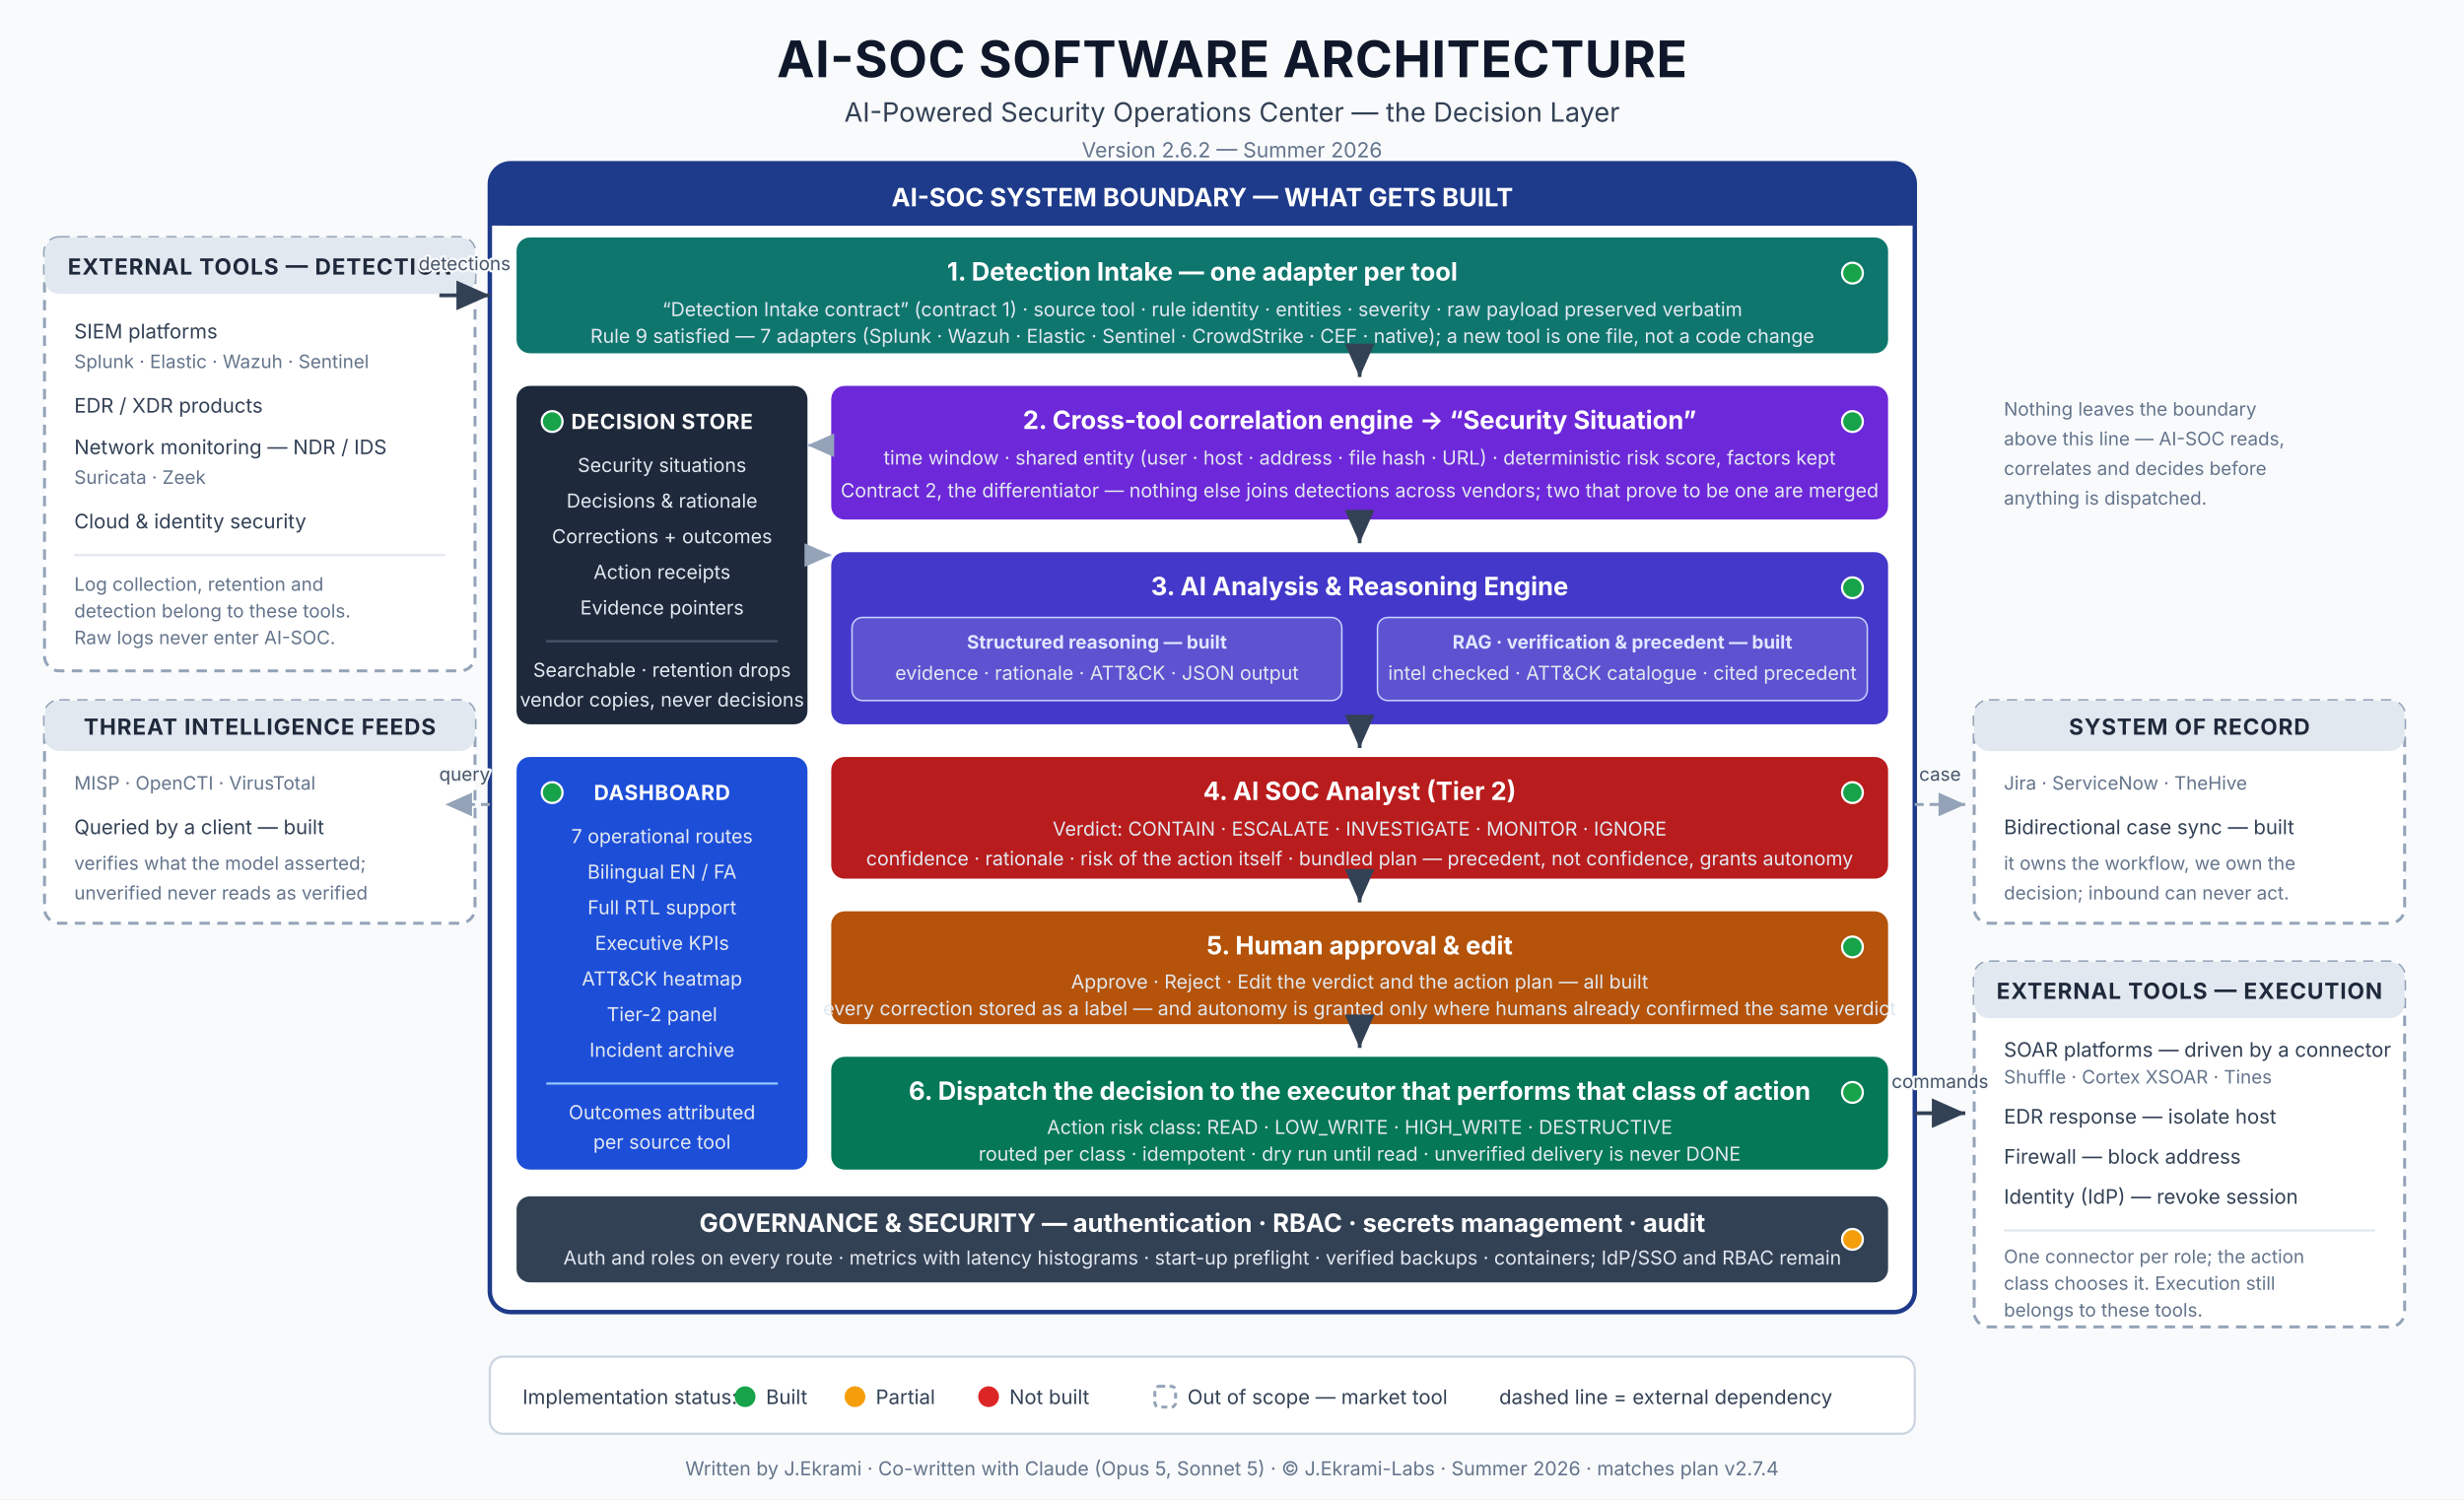
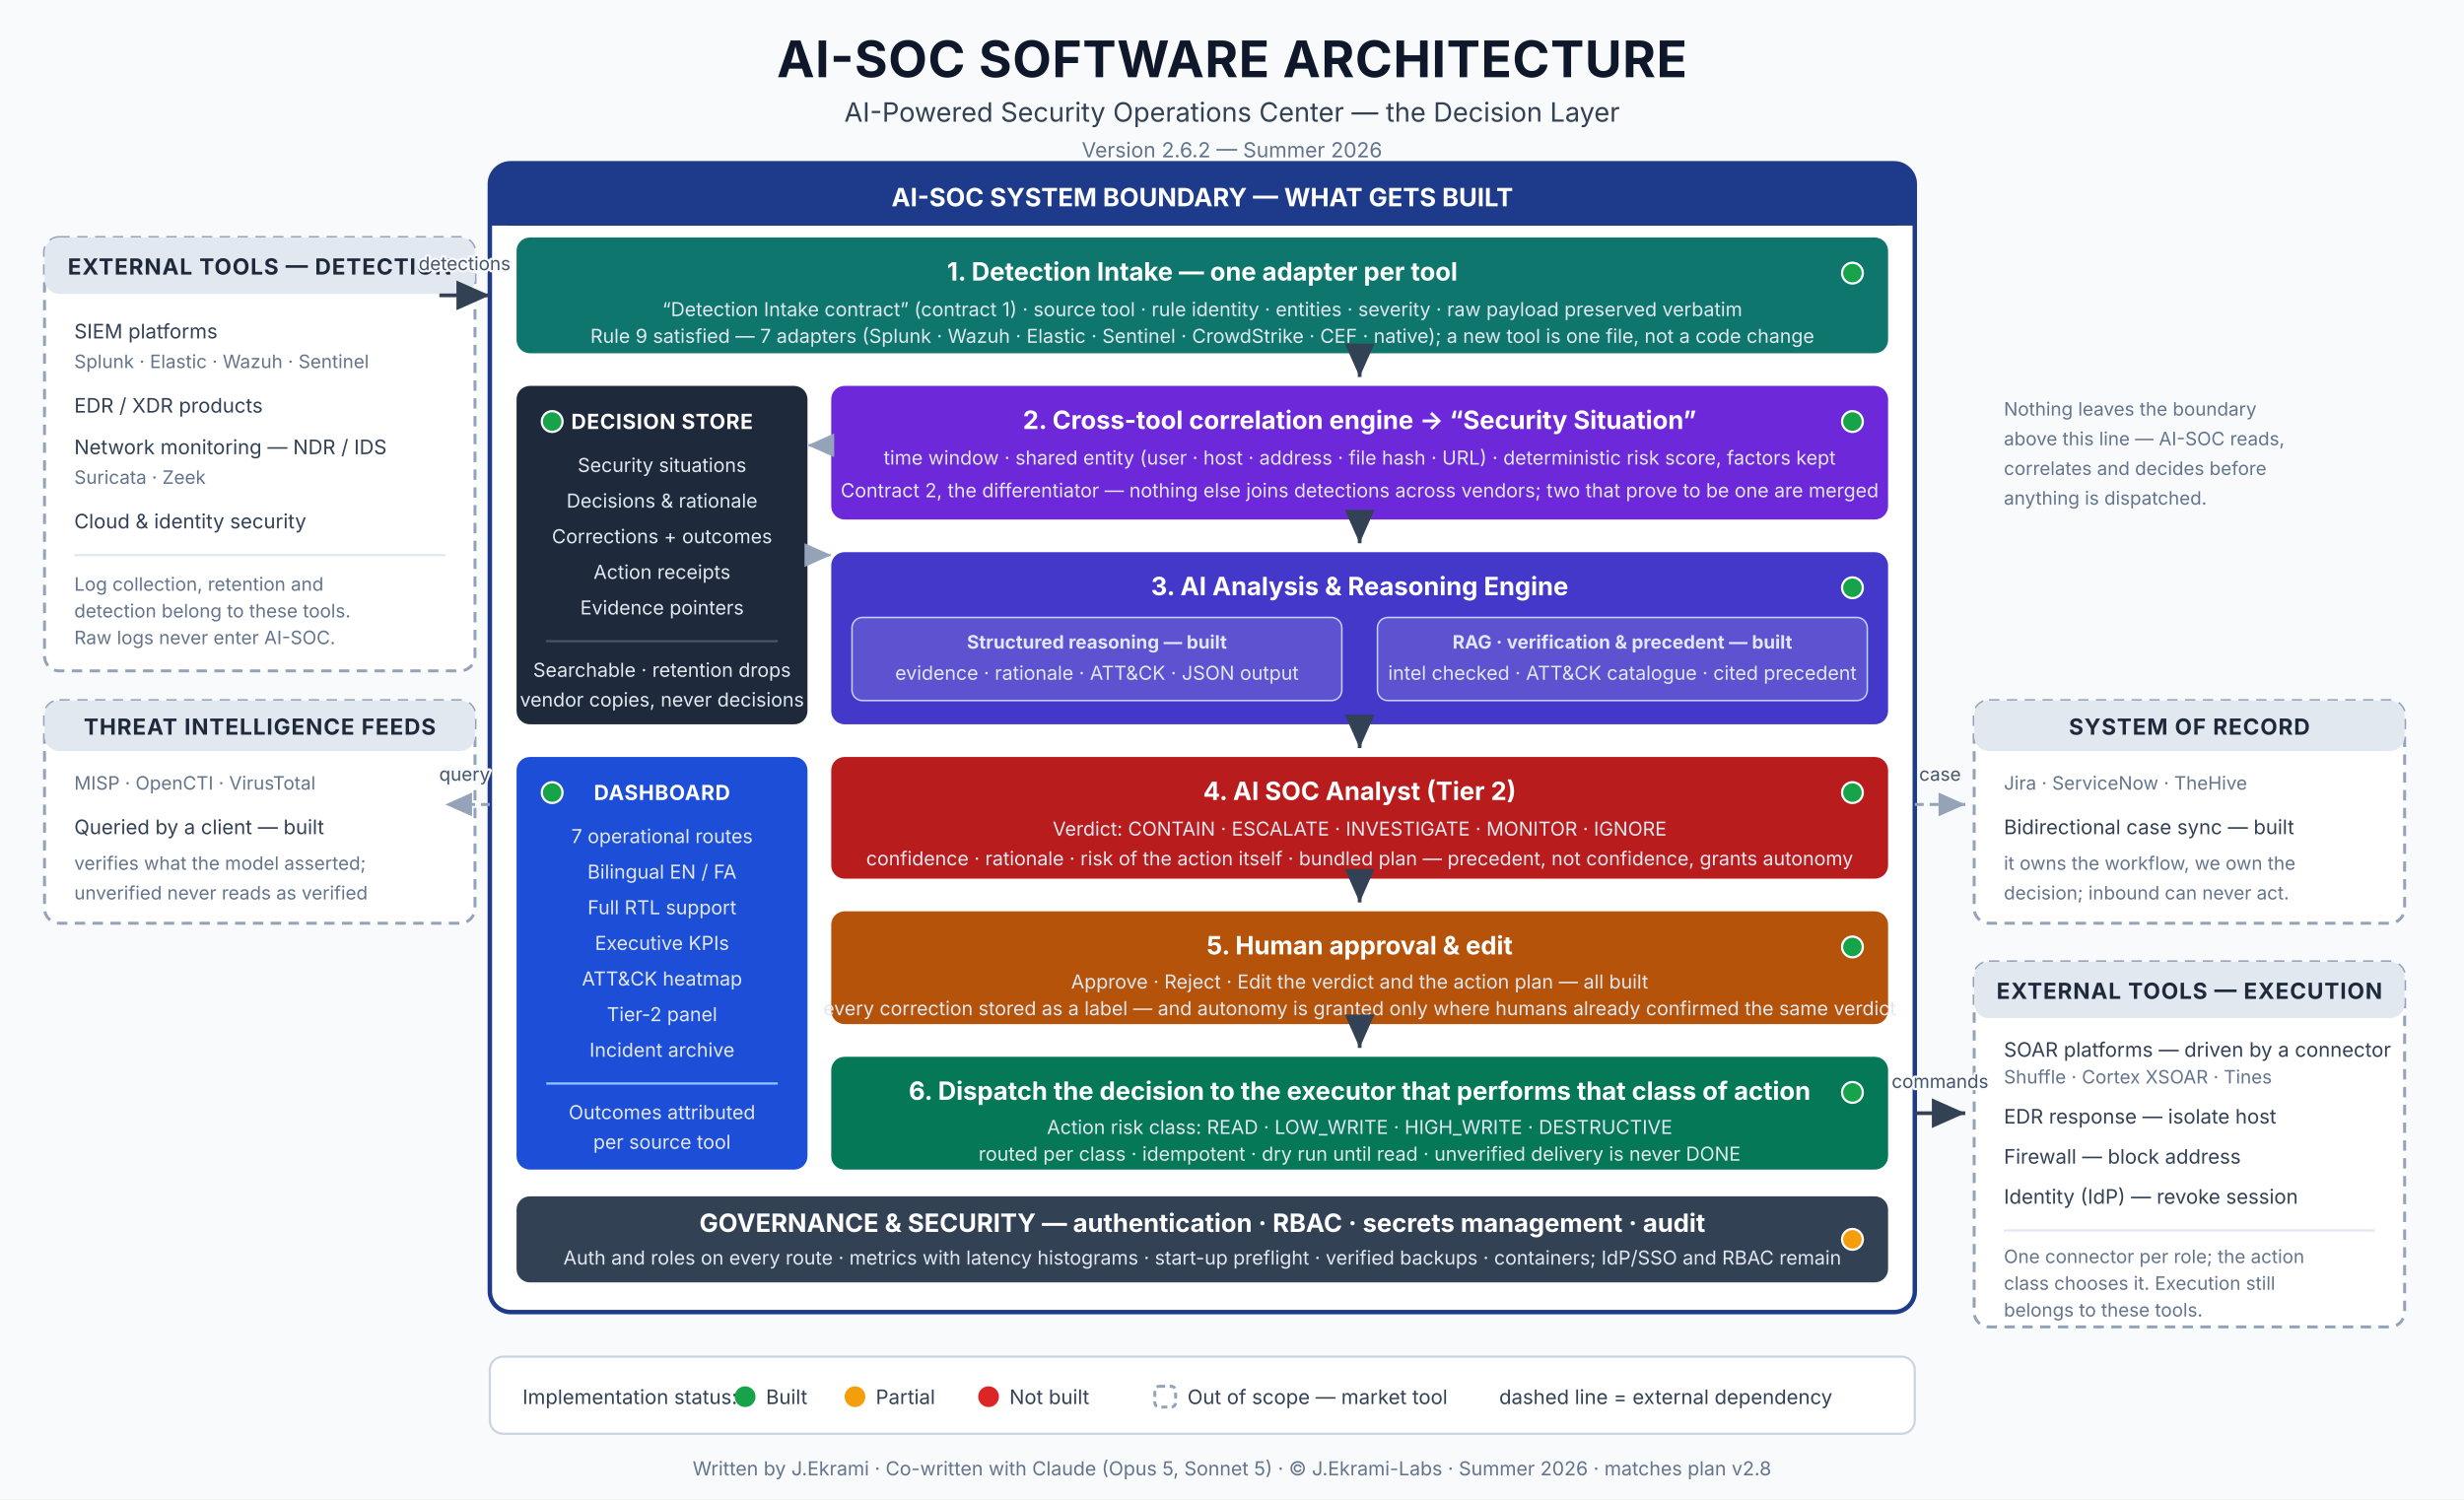
<svg xmlns="http://www.w3.org/2000/svg" viewBox="0 0 1660 1010" width="1660" height="1010" font-family="Inter, 'Segoe UI', Helvetica, Arial, sans-serif">
  <style>
    .t1 { font-size: 34px; font-weight: 700; fill: #0f172a; letter-spacing: 0.5px; }
    .t2 { font-size: 18px; fill: #334155; }
    .t3 { font-size: 14px; fill: #64748b; }
    .box-title { font-size: 17px; font-weight: 700; fill: #ffffff; }
    .side-title { font-size: 14px; font-weight: 700; fill: #ffffff; letter-spacing: 0.4px; }
    .box-sub { font-size: 13px; fill: #e2e8f0; }
    .ext-title { font-size: 15px; font-weight: 700; fill: #1e293b; letter-spacing: 0.6px; }
    .ext-item { font-size: 13.5px; fill: #334155; }
    .ext-note { font-size: 12.5px; fill: #64748b; }
    .chip { font-size: 12.5px; font-weight: 700; }
    .lbl { font-size: 12.5px; fill: #475569; paint-order: stroke; stroke: #f8fafc; stroke-width: 3px; stroke-linejoin: round; }
    .legend { font-size: 13.5px; fill: #334155; }
    .foot { font-size: 13px; fill: #64748b; }
  </style>
  <defs>
    <marker id="arw" markerWidth="10" markerHeight="10" refX="9" refY="4" orient="auto">
      <path d="M0,0 L9,4 L0,8 z" fill="#334155" />
    </marker>
    <marker id="arwd" markerWidth="10" markerHeight="10" refX="9" refY="4" orient="auto">
      <path d="M0,0 L9,4 L0,8 z" fill="#94a3b8" />
    </marker>
  </defs>
  <rect x="0" y="0" width="1660" height="1010" fill="#f8fafc" />
  <text class="t1" x="830" y="52" text-anchor="middle">AI-SOC SOFTWARE ARCHITECTURE</text>
  <text class="t2" x="830" y="82" text-anchor="middle">AI-Powered Security Operations Center — the Decision Layer</text>
  <text class="t3" x="830" y="106" text-anchor="middle">Version 2.6.2 — Summer 2026</text>
  <rect x="30" y="160" width="290" height="292" rx="10" fill="#ffffff" stroke="#94a3b8" stroke-width="2" stroke-dasharray="7 5" />
  <rect x="30" y="160" width="290" height="38" rx="10" fill="#e2e8f0" />
  <text class="ext-title" x="175" y="185" text-anchor="middle">EXTERNAL TOOLS — DETECTION</text>
  <text class="ext-item" x="50" y="228">SIEM platforms</text>
  <text class="ext-note" x="50" y="248">Splunk · Elastic · Wazuh · Sentinel</text>
  <text class="ext-item" x="50" y="278">EDR / XDR products</text>
  <text class="ext-item" x="50" y="306">Network monitoring — NDR / IDS</text>
  <text class="ext-note" x="50" y="326">Suricata · Zeek</text>
  <text class="ext-item" x="50" y="356">Cloud &amp; identity security</text>
  <line x1="50" y1="374" x2="300" y2="374" stroke="#e2e8f0" stroke-width="1.5" />
  <text class="ext-note" x="50" y="398">Log collection, retention and</text>
  <text class="ext-note" x="50" y="416">detection belong to these tools.</text>
  <text class="ext-note" x="50" y="434">Raw logs never enter AI-SOC.</text>
  <rect x="30" y="472" width="290" height="150" rx="10" fill="#ffffff" stroke="#94a3b8" stroke-width="2" stroke-dasharray="7 5" />
  <rect x="30" y="472" width="290" height="34" rx="10" fill="#e2e8f0" />
  <text class="ext-title" x="175" y="495" text-anchor="middle">THREAT INTELLIGENCE FEEDS</text>
  <text class="ext-note" x="50" y="532">MISP · OpenCTI · VirusTotal</text>
  <text class="ext-item" x="50" y="562">Queried by a client — built</text>
  <text class="ext-note" x="50" y="586">verifies what the model asserted;</text>
  <text class="ext-note" x="50" y="606">unverified never reads as verified</text>
  <text class="ext-note" x="1350" y="280">Nothing leaves the boundary</text>
  <text class="ext-note" x="1350" y="300">above this line — AI-SOC reads,</text>
  <text class="ext-note" x="1350" y="320">correlates and decides before</text>
  <text class="ext-note" x="1350" y="340">anything is dispatched.</text>
  <rect x="1330" y="648" width="290" height="246" rx="10" fill="#ffffff" stroke="#94a3b8" stroke-width="2" stroke-dasharray="7 5" />
  <rect x="1330" y="648" width="290" height="38" rx="10" fill="#e2e8f0" />
  <text class="ext-title" x="1475" y="673" text-anchor="middle">EXTERNAL TOOLS — EXECUTION</text>
  <text class="ext-item" x="1350" y="712">SOAR platforms — driven by a connector</text>
  <text class="ext-note" x="1350" y="730">Shuffle · Cortex XSOAR · Tines</text>
  <text class="ext-item" x="1350" y="757">EDR response — isolate host</text>
  <text class="ext-item" x="1350" y="784">Firewall — block address</text>
  <text class="ext-item" x="1350" y="811">Identity (IdP) — revoke session</text>
  <line x1="1350" y1="829" x2="1600" y2="829" stroke="#e2e8f0" stroke-width="1.5" />
  <text class="ext-note" x="1350" y="851">One connector per role; the action</text>
  <text class="ext-note" x="1350" y="869">class chooses it. Execution still</text>
  <text class="ext-note" x="1350" y="887">belongs to these tools.</text>
  <rect x="1330" y="472" width="290" height="150" rx="10" fill="#ffffff" stroke="#94a3b8" stroke-width="2" stroke-dasharray="7 5" />
  <rect x="1330" y="472" width="290" height="34" rx="10" fill="#e2e8f0" />
  <text class="ext-title" x="1475" y="495" text-anchor="middle">SYSTEM OF RECORD</text>
  <text class="ext-note" x="1350" y="532">Jira · ServiceNow · TheHive</text>
  <text class="ext-item" x="1350" y="562">Bidirectional case sync — built</text>
  <text class="ext-note" x="1350" y="586">it owns the workflow, we own the</text>
  <text class="ext-note" x="1350" y="606">decision; inbound can never act.</text>
  <rect x="330" y="110" width="960" height="774" rx="14" fill="#ffffff" stroke="#1e3a8a" stroke-width="3" />
  <rect x="330" y="110" width="960" height="42" rx="14" fill="#1e3a8a" />
  <rect x="330" y="140" width="960" height="12" fill="#1e3a8a" />
  <text class="box-title" x="810" y="139" text-anchor="middle">AI-SOC SYSTEM BOUNDARY — WHAT GETS BUILT</text>
  <rect x="348" y="160" width="924" height="78" rx="9" fill="#0f766e" />
  <circle cx="1248" cy="184" r="7" fill="#16a34a" stroke="#ffffff" stroke-width="1.5" />
  <text class="box-title" x="810" y="189" text-anchor="middle">1. Detection Intake — one adapter per tool</text>
  <text class="box-sub" x="810" y="213" text-anchor="middle">“Detection Intake contract” (contract 1) · source tool · rule identity · entities · severity · raw payload preserved verbatim</text>
  <text class="box-sub" x="810" y="231" text-anchor="middle">Rule 9 satisfied — 7 adapters (Splunk · Wazuh · Elastic · Sentinel · CrowdStrike · CEF · native); a new tool is one file, not a code change</text>
  <rect x="560" y="260" width="712" height="90" rx="9" fill="#6d28d9" />
  <circle cx="1248" cy="284" r="7" fill="#16a34a" stroke="#ffffff" stroke-width="1.5" />
  <text class="box-title" x="916" y="289" text-anchor="middle">2. Cross-tool correlation engine → “Security Situation”</text>
  <text class="box-sub" x="916" y="313" text-anchor="middle">time window · shared entity (user · host · address · file hash · URL) · deterministic risk score, factors kept</text>
  <text class="box-sub" x="916" y="335" text-anchor="middle">Contract 2, the differentiator — nothing else joins detections across vendors; two that prove to be one are merged</text>
  <rect x="560" y="372" width="712" height="116" rx="9" fill="#4338ca" />
  <circle cx="1248" cy="396" r="7" fill="#16a34a" stroke="#ffffff" stroke-width="1.5" />
  <text class="box-title" x="916" y="401" text-anchor="middle">3. AI Analysis &amp; Reasoning Engine</text>
  <rect x="574" y="416" width="330" height="56" rx="7" fill="#ffffff" fill-opacity="0.14" stroke="#c7d2fe" stroke-width="1" />
  <text class="chip" x="739" y="437" text-anchor="middle" fill="#e0e7ff">Structured reasoning — built</text>
  <text class="box-sub" x="739" y="458" text-anchor="middle">evidence · rationale · ATT&amp;CK · JSON output</text>
  <rect x="928" y="416" width="330" height="56" rx="7" fill="#ffffff" fill-opacity="0.14" stroke="#c7d2fe" stroke-width="1" />
  <text class="chip" x="1093" y="437" text-anchor="middle" fill="#e0e7ff">RAG · verification &amp; precedent — built</text>
  <text class="box-sub" x="1093" y="458" text-anchor="middle">intel checked · ATT&amp;CK catalogue · cited precedent</text>
  <rect x="560" y="510" width="712" height="82" rx="9" fill="#b91c1c" />
  <circle cx="1248" cy="534" r="7" fill="#16a34a" stroke="#ffffff" stroke-width="1.5" />
  <text class="box-title" x="916" y="539" text-anchor="middle">4. AI SOC Analyst (Tier 2)</text>
  <text class="box-sub" x="916" y="563" text-anchor="middle">Verdict: CONTAIN · ESCALATE · INVESTIGATE · MONITOR · IGNORE</text>
  <text class="box-sub" x="916" y="583" text-anchor="middle">confidence · rationale · risk of the action itself · bundled plan — precedent, not confidence, grants autonomy</text>
  <rect x="560" y="614" width="712" height="76" rx="9" fill="#b45309" />
  <circle cx="1248" cy="638" r="7" fill="#16a34a" stroke="#ffffff" stroke-width="1.5" />
  <text class="box-title" x="916" y="643" text-anchor="middle">5. Human approval &amp; edit</text>
  <text class="box-sub" x="916" y="666" text-anchor="middle">Approve · Reject · Edit the verdict and the action plan — all built</text>
  <text class="box-sub" x="916" y="684" text-anchor="middle">every correction stored as a label — and autonomy is granted only where humans already confirmed the same verdict</text>
  <rect x="560" y="712" width="712" height="76" rx="9" fill="#047857" />
  <circle cx="1248" cy="736" r="7" fill="#16a34a" stroke="#ffffff" stroke-width="1.5" />
  <text class="box-title" x="916" y="741" text-anchor="middle">6. Dispatch the decision to the executor that performs that class of action</text>
  <text class="box-sub" x="916" y="764" text-anchor="middle">Action risk class: READ · LOW_WRITE · HIGH_WRITE · DESTRUCTIVE</text>
  <text class="box-sub" x="916" y="782" text-anchor="middle">routed per class · idempotent · dry run until read · unverified delivery is never DONE</text>
  <rect x="348" y="260" width="196" height="228" rx="9" fill="#1e293b" />
  <circle cx="372" cy="284" r="7" fill="#16a34a" stroke="#ffffff" stroke-width="1.5" />
  <text class="side-title" x="446" y="289" text-anchor="middle">DECISION STORE</text>
  <text class="box-sub" x="446" y="318" text-anchor="middle">Security situations</text>
  <text class="box-sub" x="446" y="342" text-anchor="middle">Decisions &amp; rationale</text>
  <text class="box-sub" x="446" y="366" text-anchor="middle">Corrections + outcomes</text>
  <text class="box-sub" x="446" y="390" text-anchor="middle">Action receipts</text>
  <text class="box-sub" x="446" y="414" text-anchor="middle">Evidence pointers</text>
  <line x1="368" y1="432" x2="524" y2="432" stroke="#475569" stroke-width="1.5" />
  <text class="box-sub" x="446" y="456" text-anchor="middle">Searchable · retention drops</text>
  <text class="box-sub" x="446" y="476" text-anchor="middle">vendor copies, never decisions</text>
  <rect x="348" y="510" width="196" height="278" rx="9" fill="#1d4ed8" />
  <circle cx="372" cy="534" r="7" fill="#16a34a" stroke="#ffffff" stroke-width="1.5" />
  <text class="side-title" x="446" y="539" text-anchor="middle">DASHBOARD</text>
  <text class="box-sub" x="446" y="568" text-anchor="middle">7 operational routes</text>
  <text class="box-sub" x="446" y="592" text-anchor="middle">Bilingual EN / FA</text>
  <text class="box-sub" x="446" y="616" text-anchor="middle">Full RTL support</text>
  <text class="box-sub" x="446" y="640" text-anchor="middle">Executive KPIs</text>
  <text class="box-sub" x="446" y="664" text-anchor="middle">ATT&amp;CK heatmap</text>
  <text class="box-sub" x="446" y="688" text-anchor="middle">Tier-2 panel</text>
  <text class="box-sub" x="446" y="712" text-anchor="middle">Incident archive</text>
  <line x1="368" y1="730" x2="524" y2="730" stroke="#93c5fd" stroke-width="1.5" />
  <text class="box-sub" x="446" y="754" text-anchor="middle">Outcomes attributed</text>
  <text class="box-sub" x="446" y="774" text-anchor="middle">per source tool</text>
  <rect x="348" y="806" width="924" height="58" rx="9" fill="#334155" />
  <circle cx="1248" cy="835" r="7" fill="#f59e0b" stroke="#ffffff" stroke-width="1.5" />
  <text class="box-title" x="810" y="830" text-anchor="middle">GOVERNANCE &amp; SECURITY — authentication · RBAC · secrets management · audit</text>
  <text class="box-sub" x="810" y="852" text-anchor="middle">Auth and roles on every route · metrics with latency histograms · start-up preflight · verified backups · containers; IdP/SSO and RBAC remain</text>
  <line x1="296" y1="199" x2="330" y2="199" stroke="#334155" stroke-width="2.5" marker-end="url(#arw)" />
  <text class="lbl" x="313" y="182" text-anchor="middle">detections</text>
  <line x1="916" y1="238" x2="916" y2="254" stroke="#334155" stroke-width="2.5" marker-end="url(#arw)" />
  <line x1="916" y1="350" x2="916" y2="366" stroke="#334155" stroke-width="2.5" marker-end="url(#arw)" />
  <line x1="916" y1="488" x2="916" y2="504" stroke="#334155" stroke-width="2.5" marker-end="url(#arw)" />
  <line x1="916" y1="592" x2="916" y2="608" stroke="#334155" stroke-width="2.5" marker-end="url(#arw)" />
  <line x1="916" y1="690" x2="916" y2="706" stroke="#334155" stroke-width="2.5" marker-end="url(#arw)" />
  <line x1="1290" y1="750" x2="1324" y2="750" stroke="#334155" stroke-width="2.5" marker-end="url(#arw)" />
  <text class="lbl" x="1307" y="733" text-anchor="middle">commands</text>
  <path d="M330 542 L300 542" stroke="#94a3b8" stroke-width="2" stroke-dasharray="6 4" marker-end="url(#arwd)" />
  <text class="lbl" x="313" y="526" text-anchor="middle">query</text>
  <path d="M1290 542 L1324 542" stroke="#94a3b8" stroke-width="2" stroke-dasharray="6 4" marker-end="url(#arwd)" />
  <text class="lbl" x="1307" y="526" text-anchor="middle">case</text>
  <path d="M544 374 L560 374" stroke="#c7d2fe" stroke-width="2" stroke-dasharray="6 4" marker-end="url(#arwd)" />
  <path d="M560 300 L544 300" stroke="#c7d2fe" stroke-width="2" stroke-dasharray="6 4" marker-end="url(#arwd)" />
  <rect x="330" y="914" width="960" height="52" rx="9" fill="#ffffff" stroke="#cbd5e1" stroke-width="1.5" />
  <text class="legend" x="352" y="946">Implementation status:</text>
  <circle cx="502" cy="941" r="7" fill="#16a34a" />
  <text class="legend" x="516" y="946">Built</text>
  <circle cx="576" cy="941" r="7" fill="#f59e0b" />
  <text class="legend" x="590" y="946">Partial</text>
  <circle cx="666" cy="941" r="7" fill="#dc2626" />
  <text class="legend" x="680" y="946">Not built</text>
  <rect x="778" y="934" width="14" height="14" rx="3" fill="#ffffff" stroke="#94a3b8" stroke-width="2" stroke-dasharray="4 3" />
  <text class="legend" x="800" y="946">Out of scope — market tool</text>
  <text class="legend" x="1010" y="946">dashed line = external dependency</text>
-   <text class="foot" x="830" y="994" text-anchor="middle">Written by J.Ekrami · Co-written with Claude (Opus 5, Sonnet 5) · © J.Ekrami-Labs · Summer 2026 · matches plan v2.7.4</text>
+   <text class="foot" x="830" y="994" text-anchor="middle">Written by J.Ekrami · Co-written with Claude (Opus 5, Sonnet 5) · © J.Ekrami-Labs · Summer 2026 · matches plan v2.8</text>
</svg>
